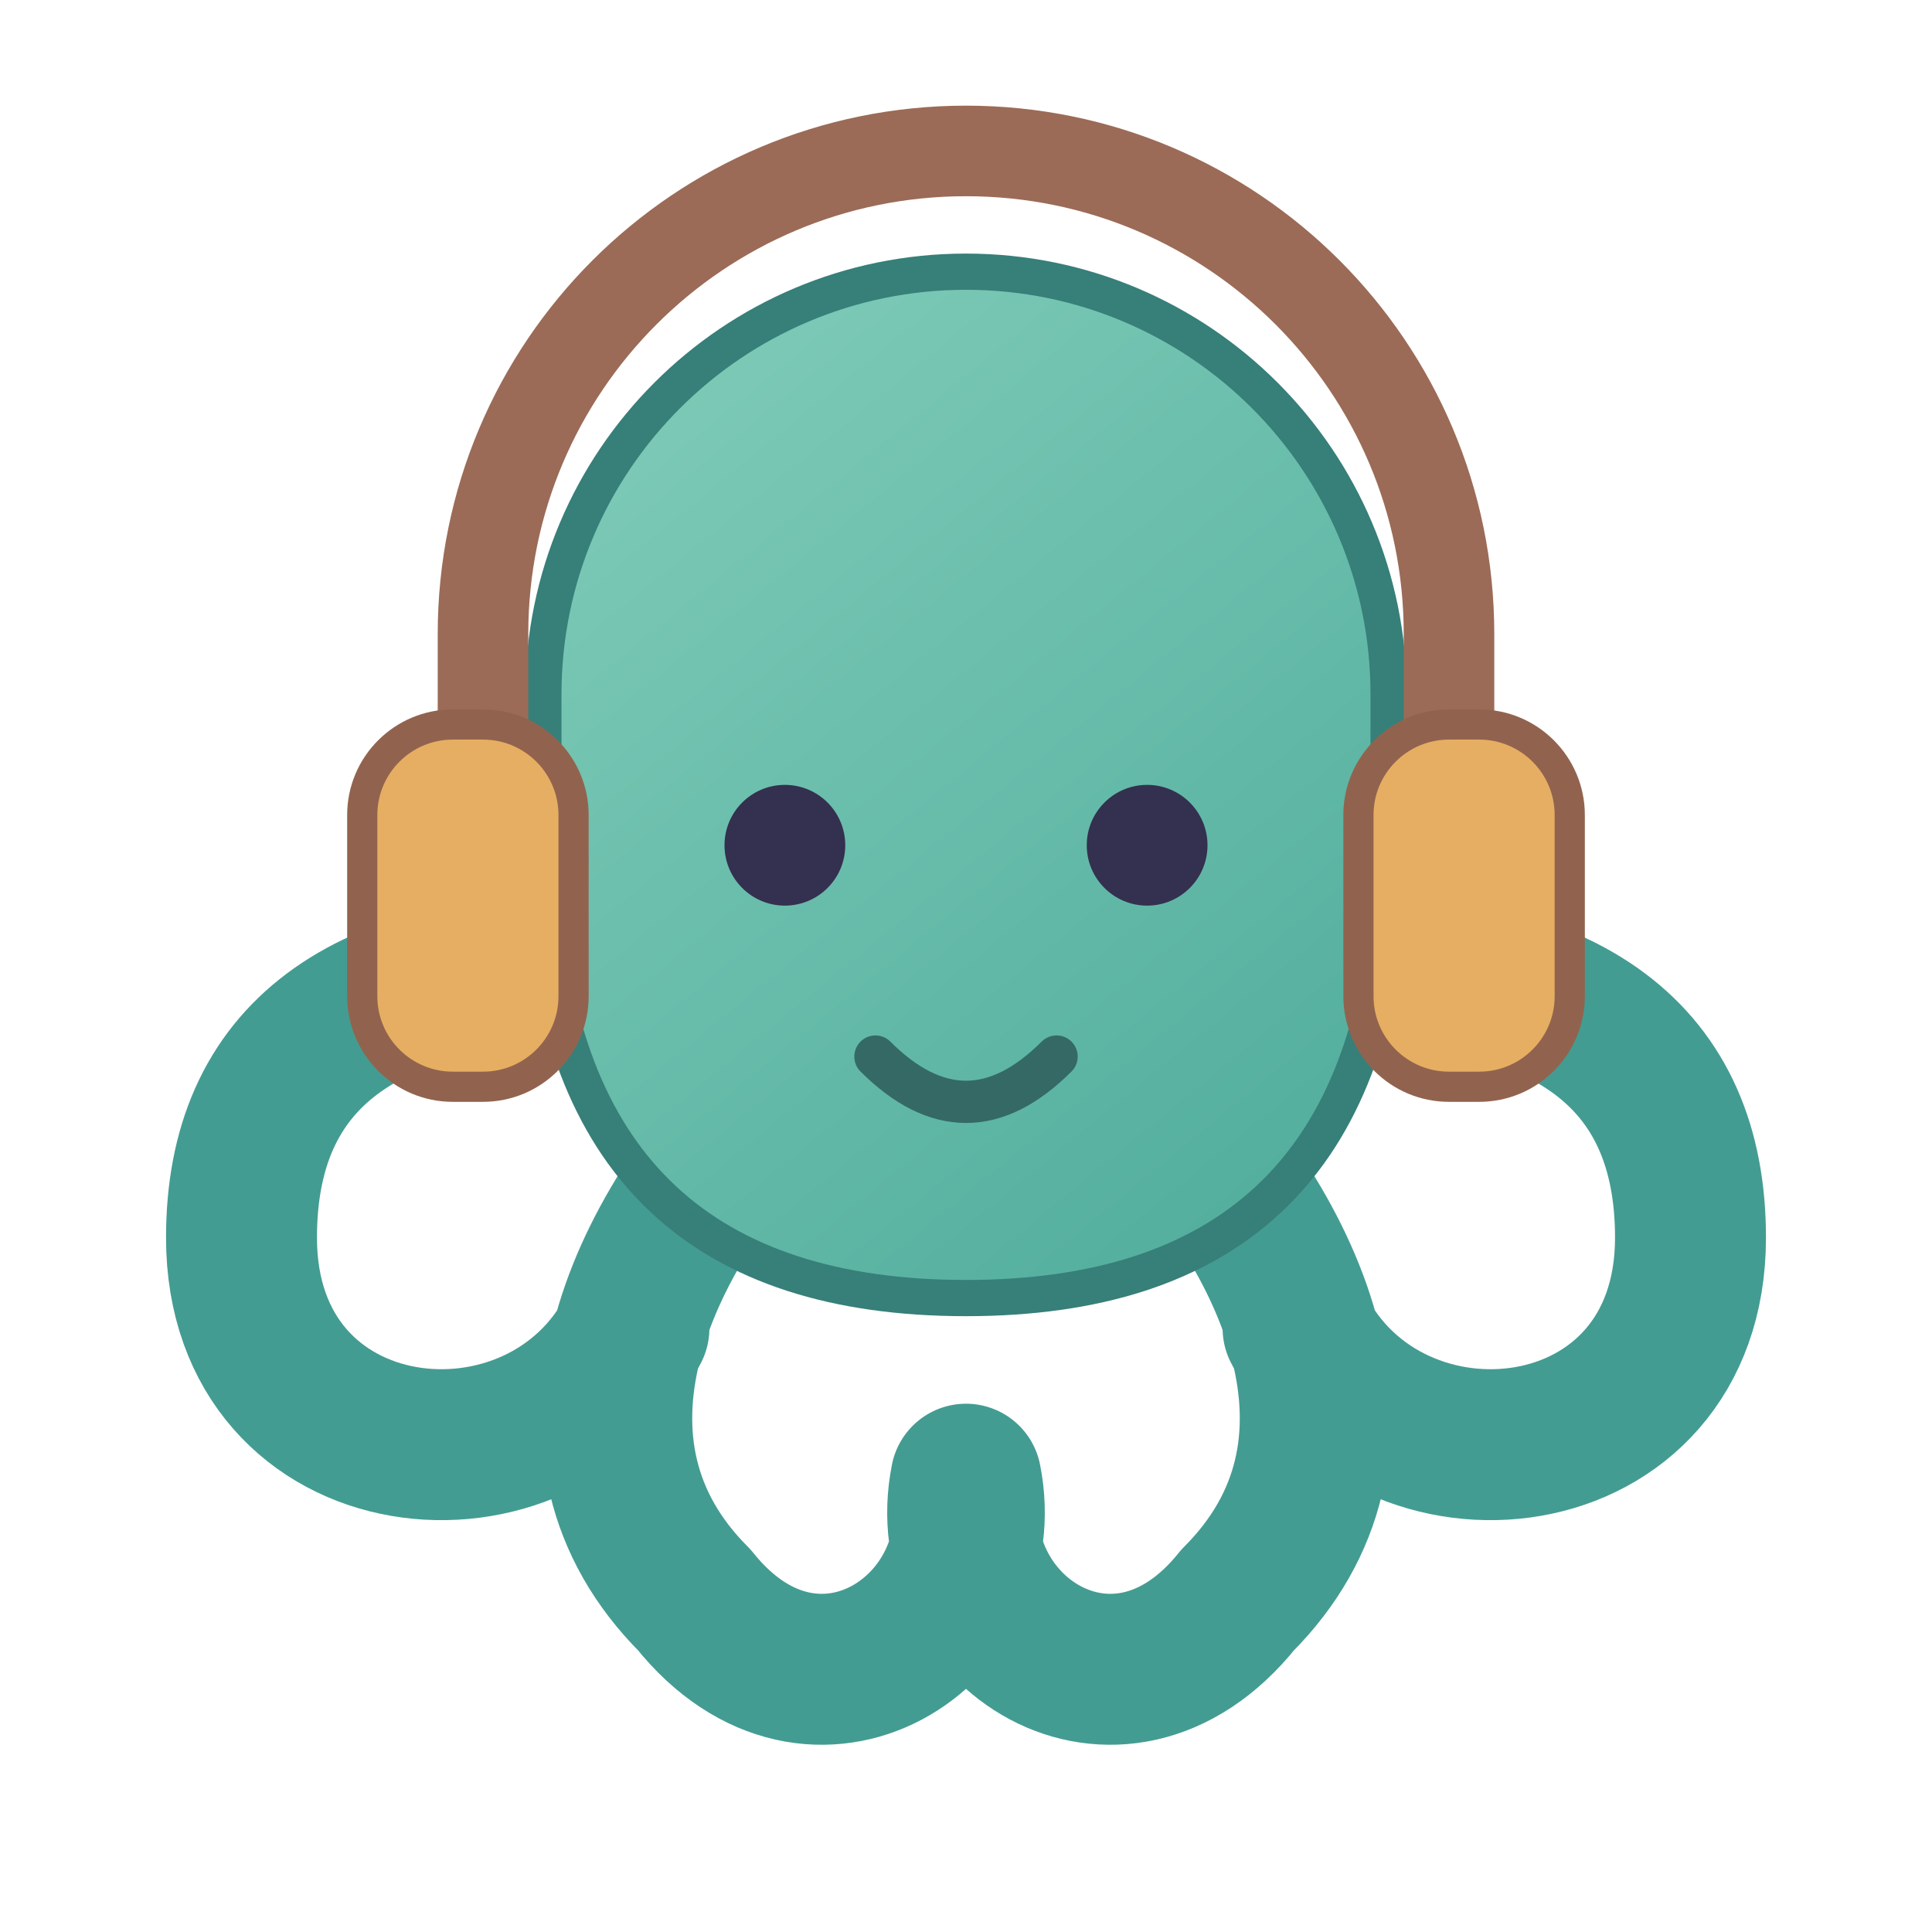
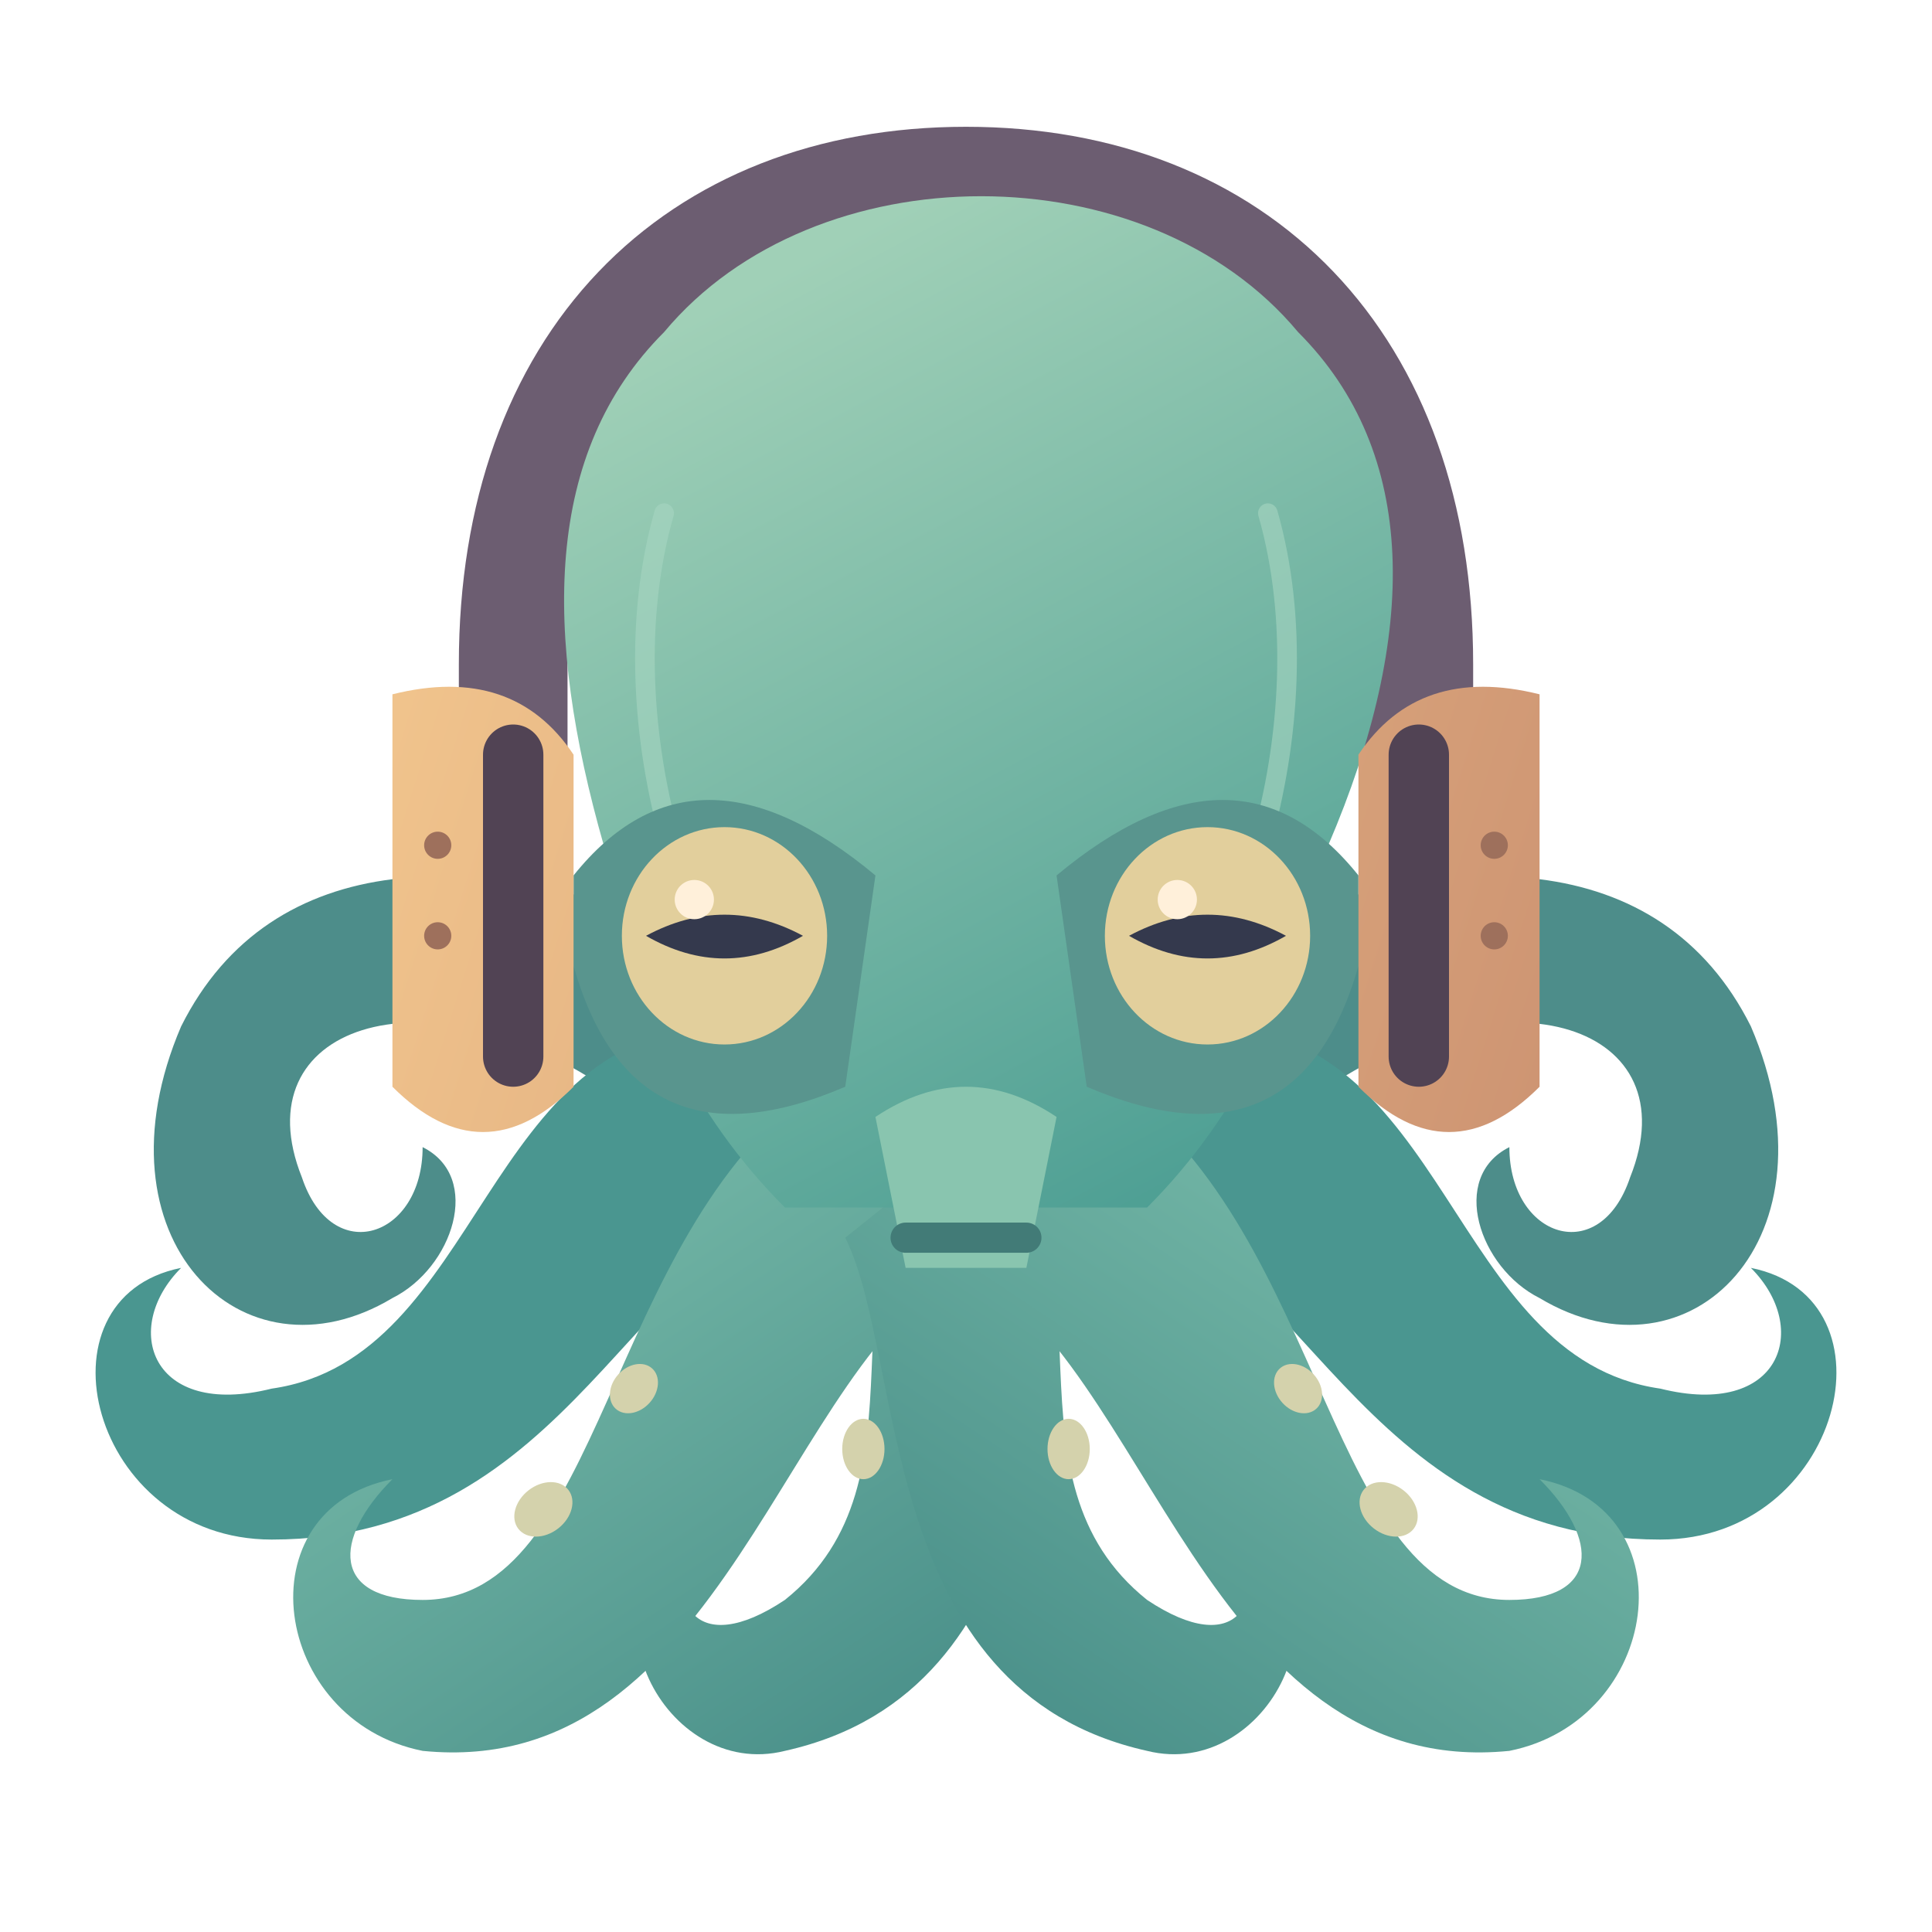
<svg xmlns="http://www.w3.org/2000/svg" width="64" height="64" viewBox="0 0 64 64" data-material="authored">
  <defs>
-     <linearGradient id="octo" gradientUnits="userSpaceOnUse" x1="12" y1="10" x2="48" y2="54">
-       <stop stop-color="#86d0bc" />
-       <stop offset="1" stop-color="#42a394" />
+     <linearGradient id="arms" gradientUnits="userSpaceOnUse" x1="18" y1="36" x2="32" y2="57">
+       <stop stop-color="#79bcaa" />
+       <stop offset="1" stop-color="#498f89" />
+     </linearGradient>
+     <linearGradient id="mantle" gradientUnits="userSpaceOnUse" x1="24" y1="10" x2="40" y2="40">
+       <stop stop-color="#a0d0b7" />
+       <stop offset="1" stop-color="#4c9e93" />
+     </linearGradient>
+     <linearGradient id="phones" gradientUnits="userSpaceOnUse" x1="13" y1="24" x2="51" y2="36">
+       <stop stop-color="#f0c38c" />
+       <stop offset="1" stop-color="#ce9573" />
    </linearGradient>
  </defs>
  <g stroke-linecap="round" stroke-linejoin="round">
-     <path d="M20 32c-8 0-12 3-12 9 0 8 10 9 13 3m5-8c-5 5-8 12-3 17 4 5 10 1 9-4m12-17c8 0 12 3 12 9 0 8-10 9-13 3m-5-8c5 5 8 12 3 17-4 5-10 1-9-4" fill="none" stroke="#439c92" stroke-width="5" />
-     <path d="M18 30V23a14 14 0 0 1 28 0v7q-1 13-14 13T18 30Z" fill="url(#octo)" stroke="#377f79" stroke-width="1.2" />
-     <path d="M16 26v-5a16 16 0 0 1 32 0v5" fill="none" stroke="#9b6b57" stroke-width="3" />
-     <rect x="12" y="24" width="7" height="12" rx="3" fill="#e6ae62" stroke="#91634e" stroke-width="1" />
-     <rect x="45" y="24" width="7" height="12" rx="3" fill="#e6ae62" stroke="#91634e" stroke-width="1" />
-     <circle cx="26" cy="28" r="2" fill="#34304f" />
-     <circle cx="38" cy="28" r="2" fill="#34304f" />
-     <path d="M29 35q3 3 6 0" fill="none" stroke="#356966" stroke-width="1.4" />
+     <g>
+       <path d="M23 31C16 28 9 28 6 34c-3 7 2 12 7 9 2-1 3-4 1-5 0 3-3 4-4 1-2-5 4-7 10-3Z" fill="#4d8d8a" />
+       <path d="M24 34C16 34 16 45 9 46c-4 1-5-2-3-4-5 1-3 9 3 9 10 0 12-10 18-11Z" fill="#4a9690" />
+       <path d="M27 36C20 41 20 53 14 53c-3 0-3-2-1-4-5 1-4 8 1 9 10 1 12-13 18-16Z" fill="url(#arms)" />
+       <path d="M31 37C27 42 31 49 26 53c-3 2-4 0-3-2-4 2-1 8 3 7 9-2 8-13 10-17Z" fill="url(#arms)" />
+     </g>
+     <g transform="translate(64 0) scale(-1 1)">
+       <path d="M23 31C16 28 9 28 6 34c-3 7 2 12 7 9 2-1 3-4 1-5 0 3-3 4-4 1-2-5 4-7 10-3Z" fill="#4d8d8a" />
+       <path d="M24 34C16 34 16 45 9 46c-4 1-5-2-3-4-5 1-3 9 3 9 10 0 12-10 18-11Z" fill="#4a9690" />
+       <path d="M27 36C20 41 20 53 14 53c-3 0-3-2-1-4-5 1-4 8 1 9 10 1 12-13 18-16Z" fill="url(#arms)" />
+       <path d="M31 37C27 42 31 49 26 53c-3 2-4 0-3-2-4 2-1 8 3 7 9-2 8-13 10-17Z" fill="url(#arms)" />
+     </g>
+     <path d="M17 28V22c0-10 6-16 15-16s15 6 15 16v6" fill="none" stroke="#6c5d71" stroke-width="3.6" />
+     <path d="M20 28c-2-7-2-13 2-17 5-6 16-6 21 0 4 4 4 10 1 17-1 5-3 9-6 12H26c-3-3-5-7-6-12Z" fill="url(#mantle)" />
+     <path d="M22 17c-2 7 1 16 5 19m15-19c2 7-1 16-5 19" fill="none" stroke="#a6d6c2" stroke-width=".65" opacity=".6" />
+     <path d="M19 29q4-5 10 0l-1 7q-7 3-9-4m26-3q-4-5-10 0l1 7q7 3 9-4" fill="#59958e" />
+     <ellipse cx="24" cy="31" rx="3.4" ry="3.6" fill="#e2cf9c" />
+     <ellipse cx="40" cy="31" rx="3.4" ry="3.6" fill="#e2cf9c" />
+     <path d="M21.4 31q2.6-1.4 5.2 0-2.6 1.5-5.2 0m16 0q2.6-1.4 5.2 0-2.6 1.5-5.2 0" fill="#34394d" />
+     <circle cx="23" cy="29.8" r=".65" fill="#fff0da" />
+     <circle cx="39" cy="29.8" r=".65" fill="#fff0da" />
+     <path d="M29 37q3-2 6 0l-1 5h-4Z" fill="#89c5af" />
+     <path d="M30 41h4" stroke="#427b77" stroke-width="1" />
+     <path d="M13 23q4-1 6 2v11q-3 3-6 0Z" fill="url(#phones)" />
+     <path d="M51 23q-4-1-6 2v11q3 3 6 0Z" fill="url(#phones)" />
+     <path d="M17 25v10m30-10v10" stroke="#514354" stroke-width="2" />
+     <g fill="#9e705c">
+       <circle cx="14.5" cy="28" r=".45" />
+       <circle cx="14.5" cy="31" r=".45" />
+       <circle cx="49.5" cy="28" r=".45" />
+       <circle cx="49.5" cy="31" r=".45" />
+     </g>
+     <g fill="#d4d2ac">
+       <ellipse cx="18" cy="50" rx="1.05" ry=".8" transform="rotate(-38 18 50)" />
+       <ellipse cx="21" cy="46" rx=".9" ry=".7" transform="rotate(-48 21 46)" />
+       <ellipse cx="46" cy="50" rx="1.05" ry=".8" transform="rotate(38 46 50)" />
+       <ellipse cx="43" cy="46" rx=".9" ry=".7" transform="rotate(48 43 46)" />
+       <ellipse cx="28.6" cy="48" rx=".7" ry="1" />
+       <ellipse cx="35.4" cy="48" rx=".7" ry="1" />
+     </g>
  </g>
</svg>
